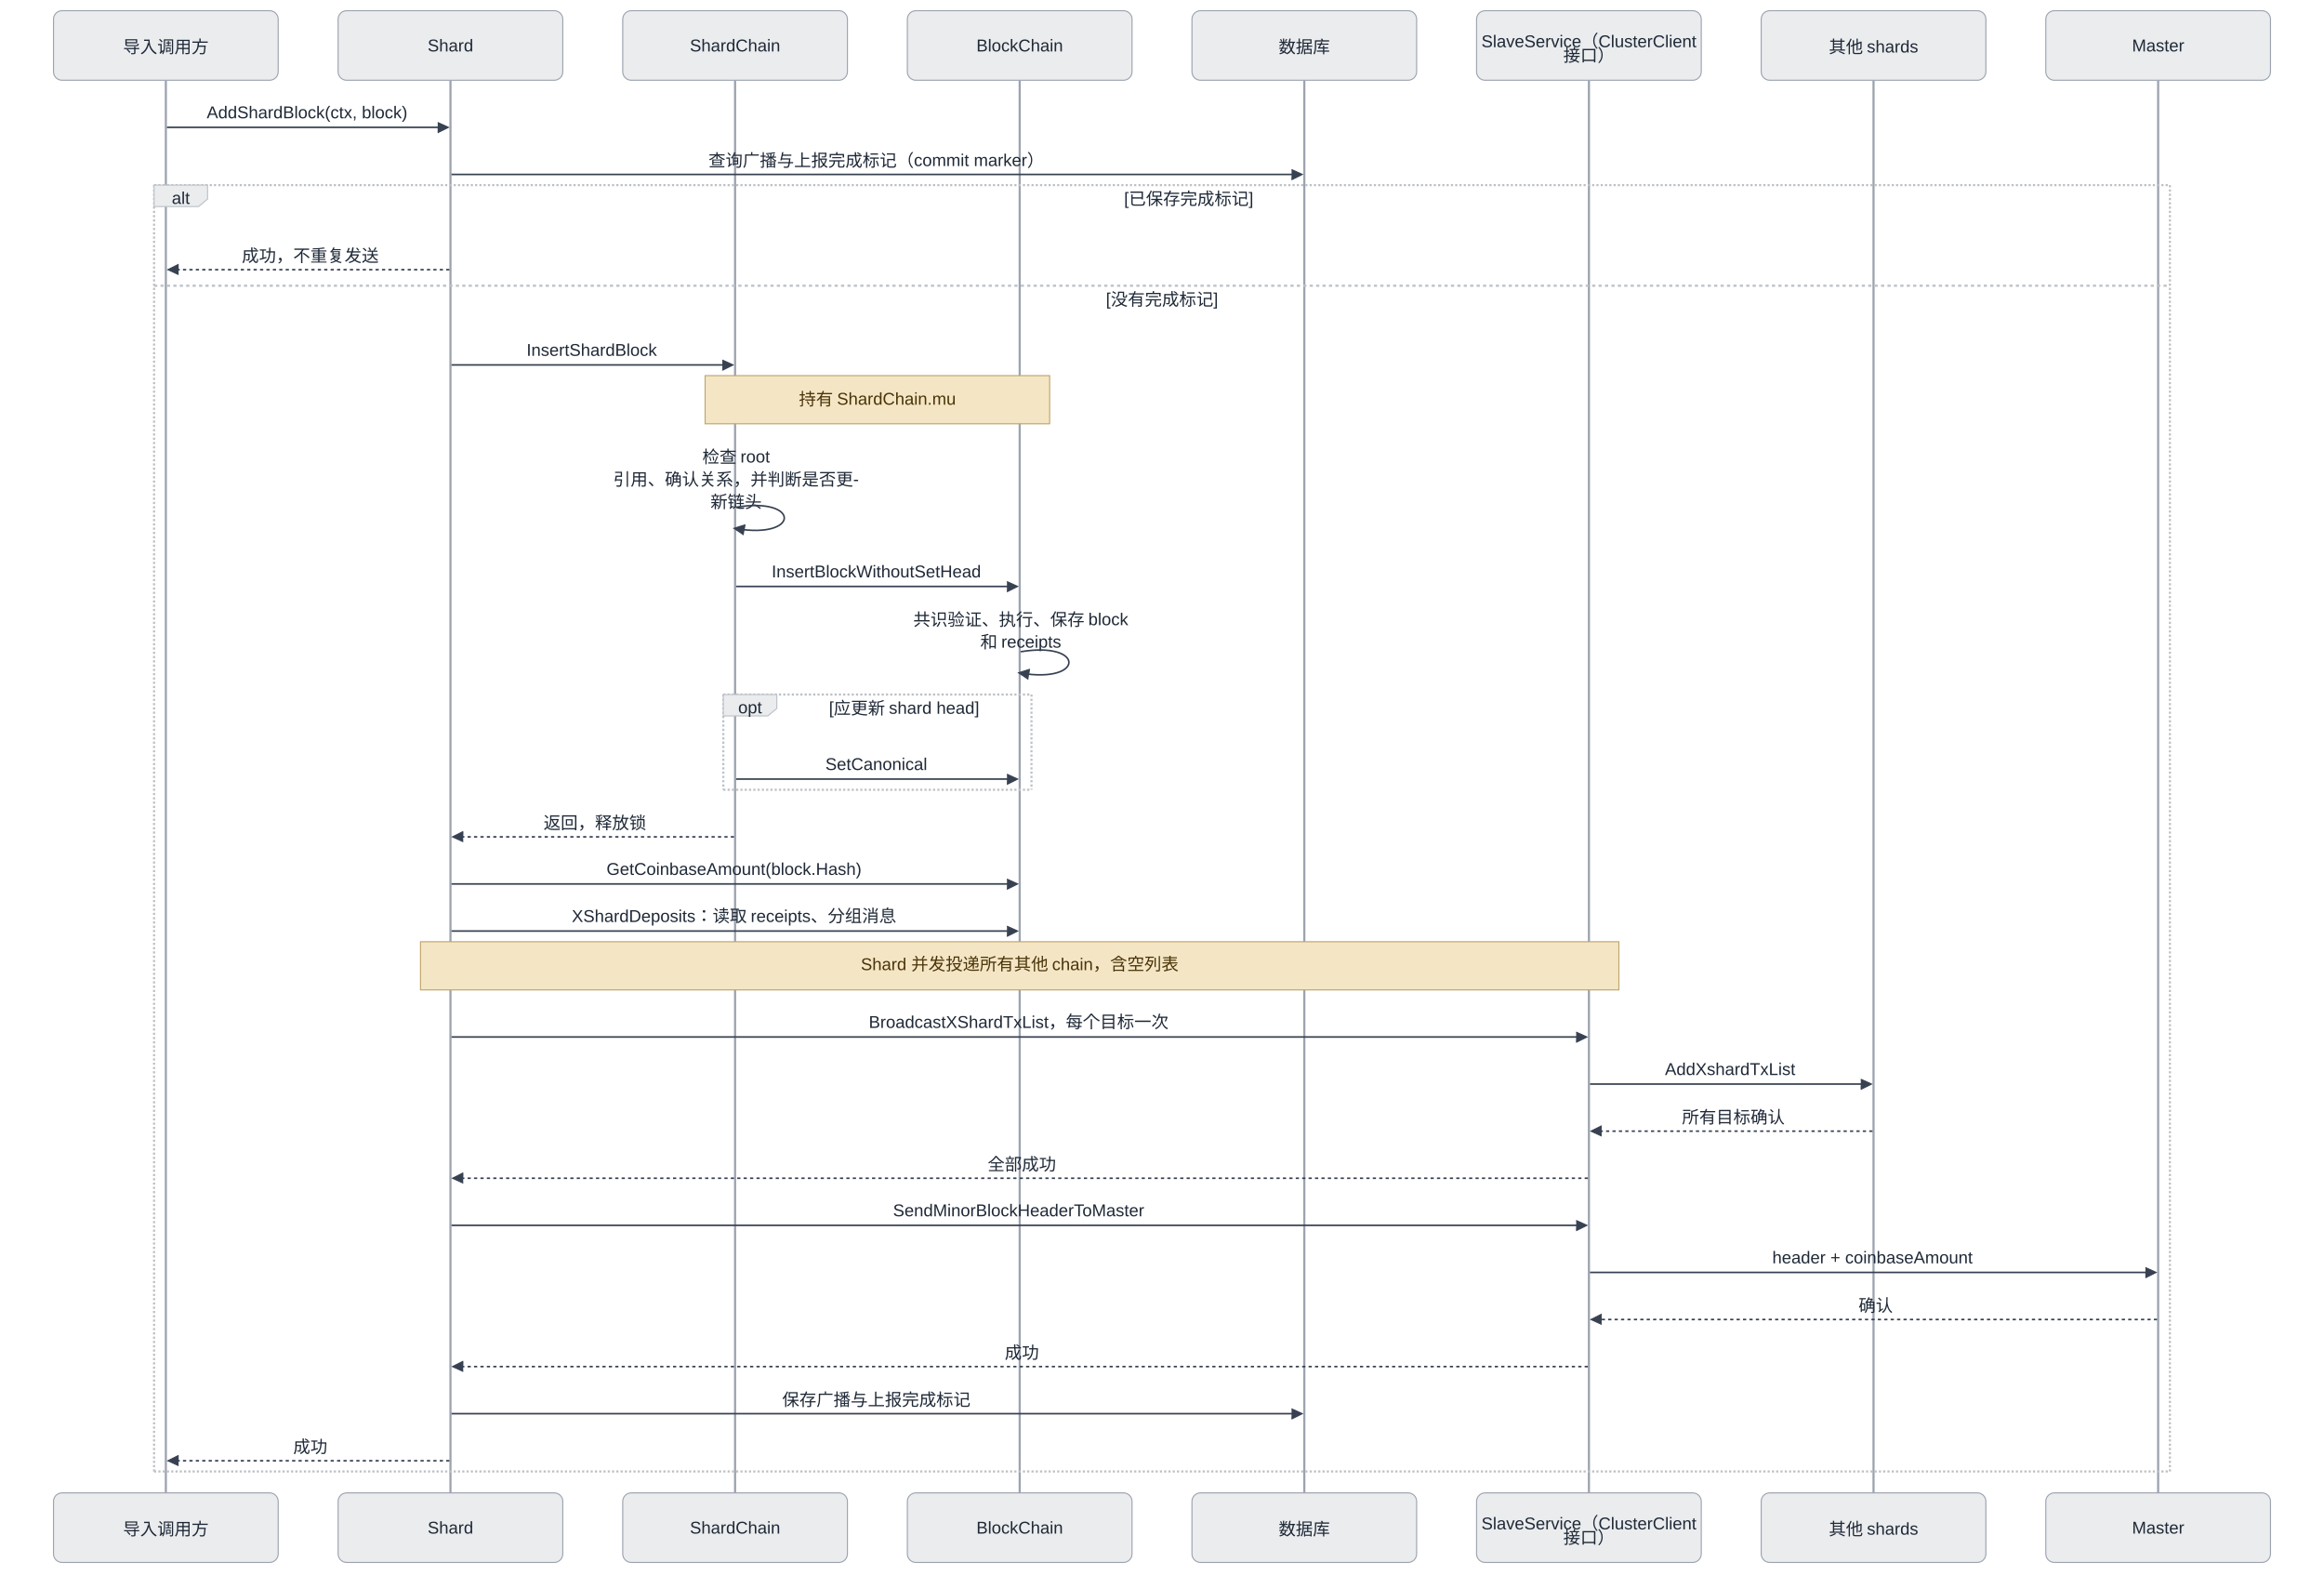
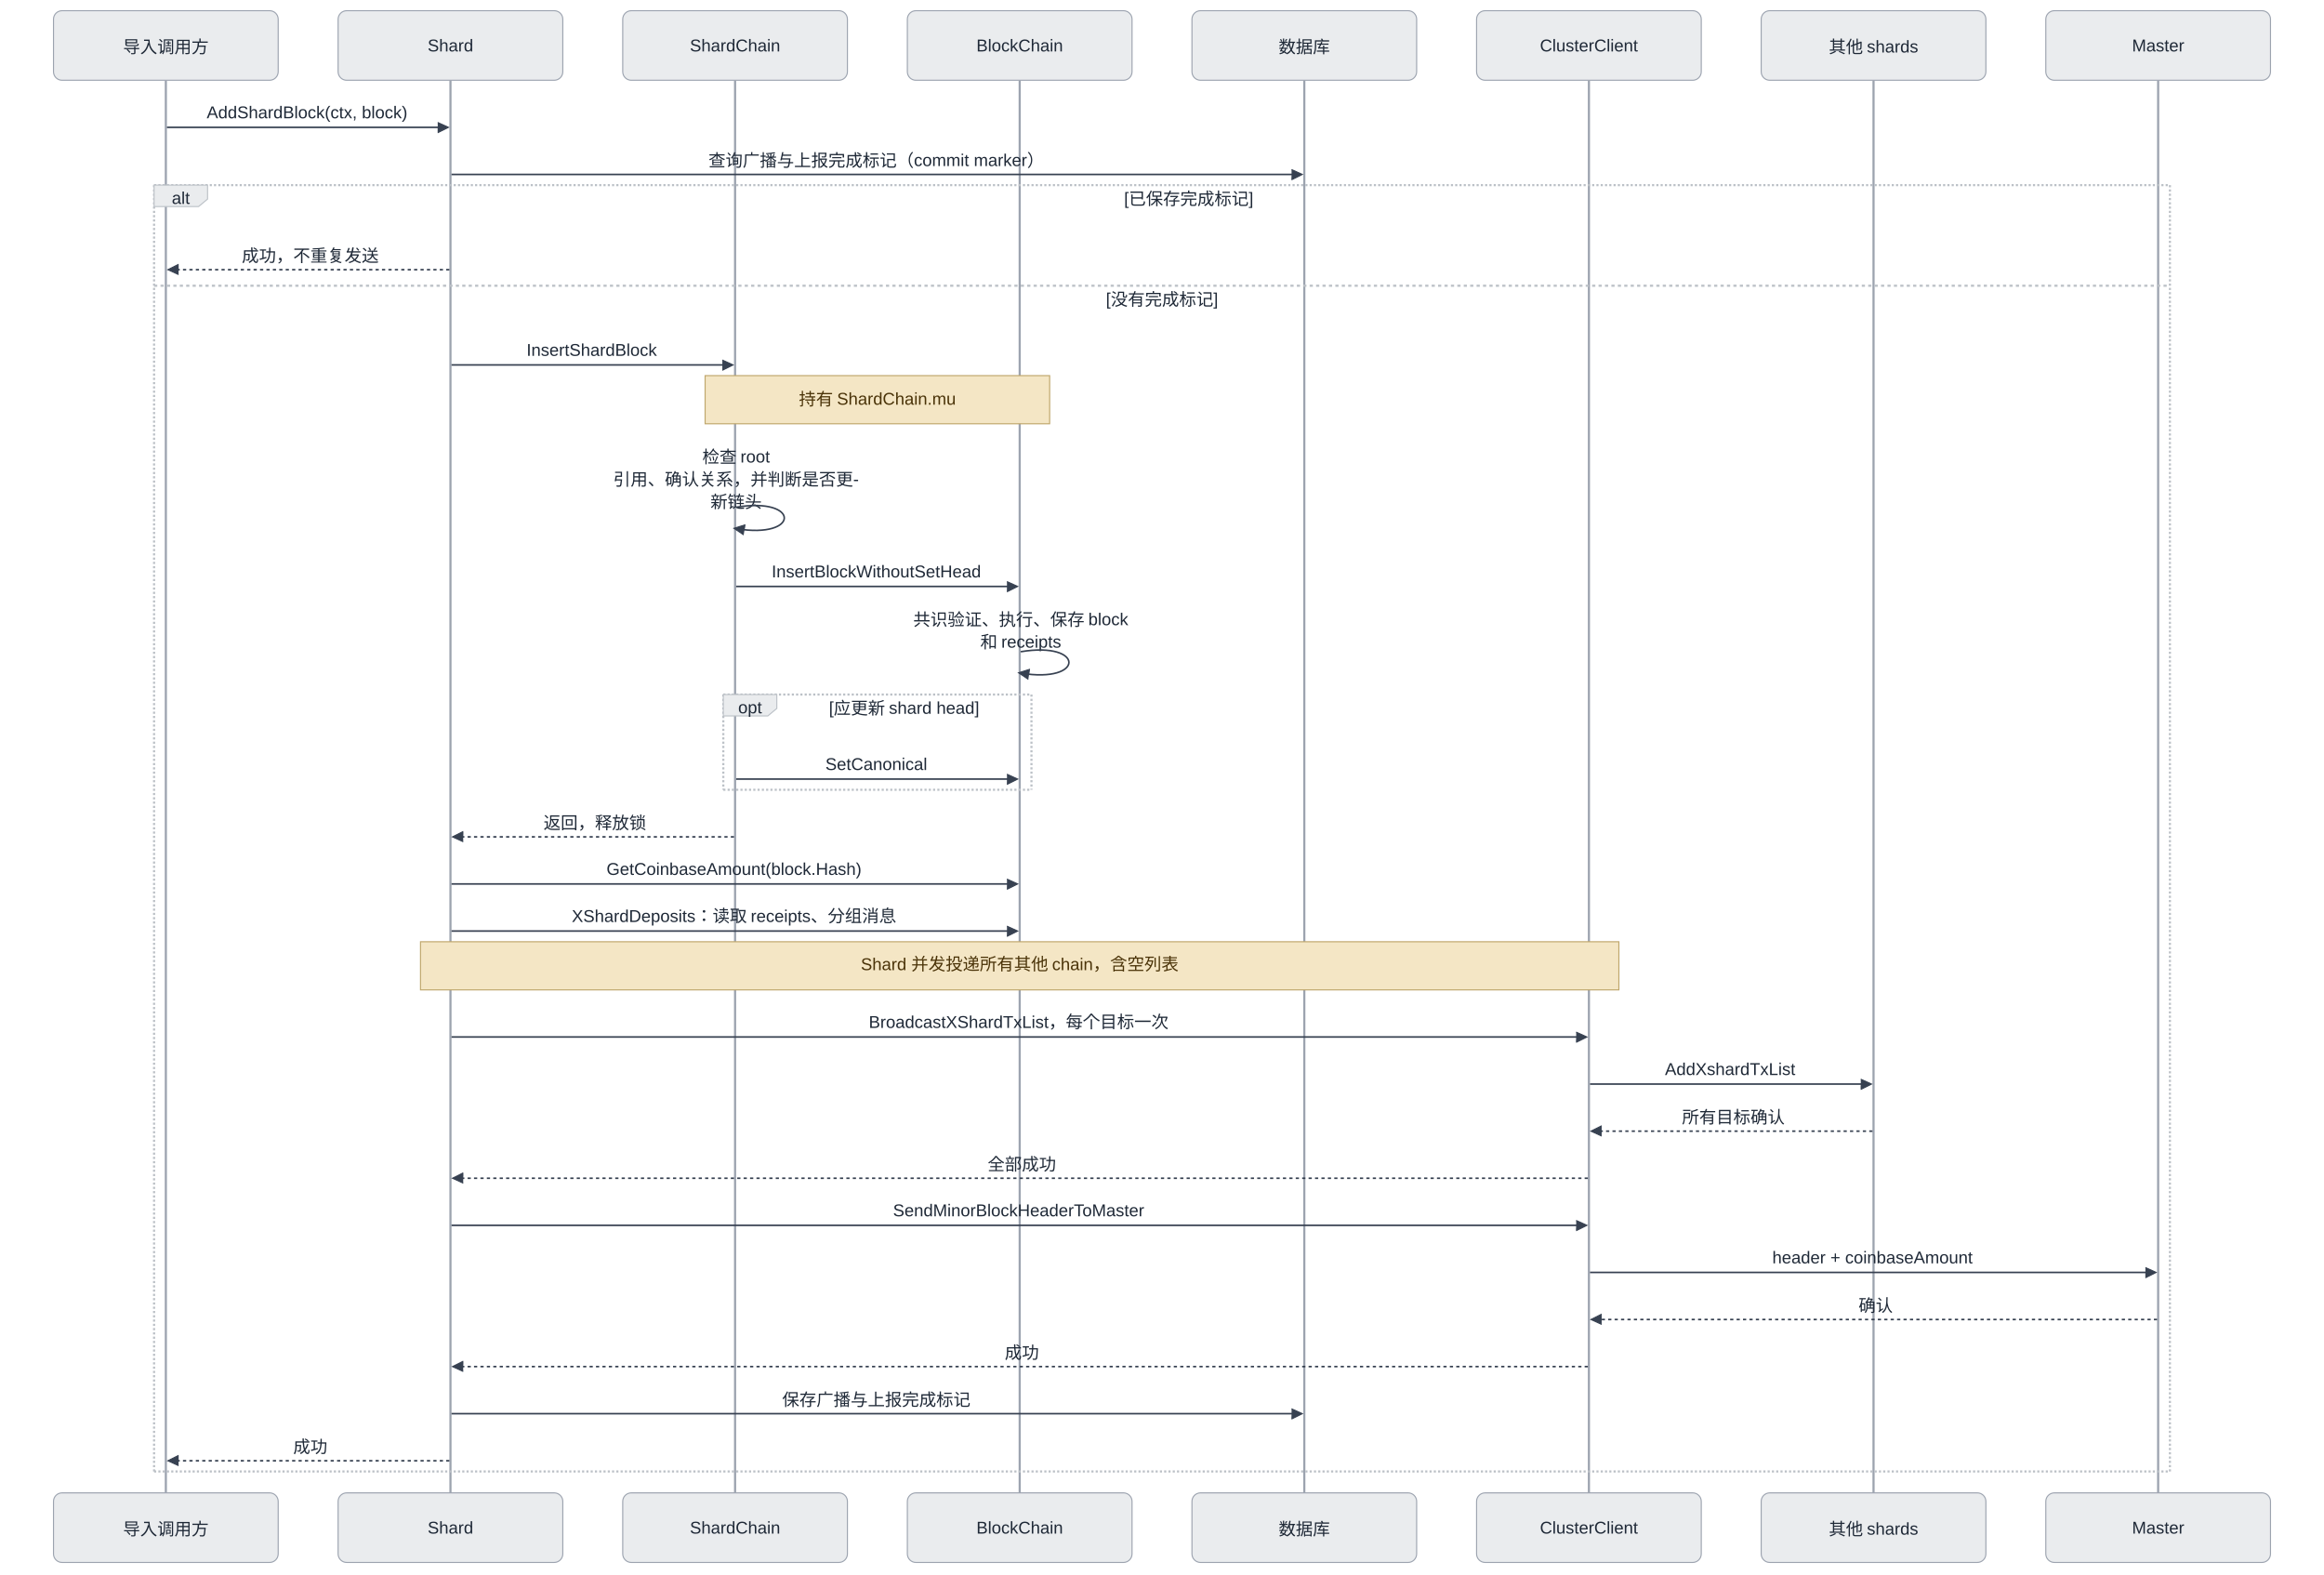
<svg xmlns="http://www.w3.org/2000/svg" id="qkc-add-shard-block" width="2172" height="1471" viewBox="-50 -10 2172 1471" role="graphics-document document" aria-roledescription="sequence" style="background-color: white;">
  <g>
    <rect x="1862" y="1385" fill="#eaeaea" stroke="#666" width="210" height="65" name="M" rx="3" ry="3" class="actor actor-bottom" />
    <text x="1967" y="1417.5" dominant-baseline="central" alignment-baseline="central" class="actor actor-box" style="text-anchor: middle; font-size: 16px; font-weight: 400;">
      <tspan x="1967" dy="0">Master</tspan>
    </text>
  </g>
  <g>
    <rect x="1596" y="1385" fill="#eaeaea" stroke="#666" width="210" height="65" name="O" rx="3" ry="3" class="actor actor-bottom" />
    <text x="1701" y="1417.5" dominant-baseline="central" alignment-baseline="central" class="actor actor-box" style="text-anchor: middle; font-size: 16px; font-weight: 400;">
      <tspan x="1701" dy="0">其他 shards</tspan>
    </text>
  </g>
  <g>
    <rect x="1330" y="1385" fill="#eaeaea" stroke="#666" width="210" height="65" name="CL" rx="3" ry="3" class="actor actor-bottom" />
    <text x="1435" y="1417.5" dominant-baseline="central" alignment-baseline="central" class="actor actor-box" style="text-anchor: middle; font-size: 16px; font-weight: 400;">
-       <tspan x="1435" dy="-8">SlaveService（ClusterClient</tspan>
-     </text>
-     <text x="1435" y="1417.5" dominant-baseline="central" alignment-baseline="central" class="actor actor-box" style="text-anchor: middle; font-size: 16px; font-weight: 400;">
-       <tspan x="1435" dy="8">接口）</tspan>
+       <tspan x="1435" dy="0">ClusterClient</tspan>
    </text>
  </g>
  <g>
    <rect x="1064" y="1385" fill="#eaeaea" stroke="#666" width="210" height="65" name="DB" rx="3" ry="3" class="actor actor-bottom" />
    <text x="1169" y="1417.5" dominant-baseline="central" alignment-baseline="central" class="actor actor-box" style="text-anchor: middle; font-size: 16px; font-weight: 400;">
      <tspan x="1169" dy="0">数据库</tspan>
    </text>
  </g>
  <g>
    <rect x="798" y="1385" fill="#eaeaea" stroke="#666" width="210" height="65" name="BC" rx="3" ry="3" class="actor actor-bottom" />
    <text x="903" y="1417.5" dominant-baseline="central" alignment-baseline="central" class="actor actor-box" style="text-anchor: middle; font-size: 16px; font-weight: 400;">
      <tspan x="903" dy="0">BlockChain</tspan>
    </text>
  </g>
  <g>
    <rect x="532" y="1385" fill="#eaeaea" stroke="#666" width="210" height="65" name="SC" rx="3" ry="3" class="actor actor-bottom" />
    <text x="637" y="1417.5" dominant-baseline="central" alignment-baseline="central" class="actor actor-box" style="text-anchor: middle; font-size: 16px; font-weight: 400;">
      <tspan x="637" dy="0">ShardChain</tspan>
    </text>
  </g>
  <g>
    <rect x="266" y="1385" fill="#eaeaea" stroke="#666" width="210" height="65" name="S" rx="3" ry="3" class="actor actor-bottom" />
    <text x="371" y="1417.5" dominant-baseline="central" alignment-baseline="central" class="actor actor-box" style="text-anchor: middle; font-size: 16px; font-weight: 400;">
      <tspan x="371" dy="0">Shard</tspan>
    </text>
  </g>
  <g>
    <rect x="0" y="1385" fill="#eaeaea" stroke="#666" width="210" height="65" name="C" rx="3" ry="3" class="actor actor-bottom" />
    <text x="105" y="1417.5" dominant-baseline="central" alignment-baseline="central" class="actor actor-box" style="text-anchor: middle; font-size: 16px; font-weight: 400;">
      <tspan x="105" dy="0">导入调用方</tspan>
    </text>
  </g>
  <g>
    <line id="actor7" x1="1967" y1="65" x2="1967" y2="1385" class="actor-line 200" stroke-width="0.5px" stroke="#999" name="M" data-et="life-line" data-id="M" />
    <g id="root-7" data-et="participant" data-type="participant" data-id="M">
      <rect x="1862" y="0" fill="#eaeaea" stroke="#666" width="210" height="65" name="M" rx="3" ry="3" class="actor actor-top" />
      <text x="1967" y="32.5" dominant-baseline="central" alignment-baseline="central" class="actor actor-box" style="text-anchor: middle; font-size: 16px; font-weight: 400;">
        <tspan x="1967" dy="0">Master</tspan>
      </text>
    </g>
  </g>
  <g>
    <line id="actor6" x1="1701" y1="65" x2="1701" y2="1385" class="actor-line 200" stroke-width="0.5px" stroke="#999" name="O" data-et="life-line" data-id="O" />
    <g id="root-6" data-et="participant" data-type="participant" data-id="O">
      <rect x="1596" y="0" fill="#eaeaea" stroke="#666" width="210" height="65" name="O" rx="3" ry="3" class="actor actor-top" />
      <text x="1701" y="32.5" dominant-baseline="central" alignment-baseline="central" class="actor actor-box" style="text-anchor: middle; font-size: 16px; font-weight: 400;">
        <tspan x="1701" dy="0">其他 shards</tspan>
      </text>
    </g>
  </g>
  <g>
    <line id="actor5" x1="1435" y1="65" x2="1435" y2="1385" class="actor-line 200" stroke-width="0.5px" stroke="#999" name="CL" data-et="life-line" data-id="CL" />
    <g id="root-5" data-et="participant" data-type="participant" data-id="CL">
      <rect x="1330" y="0" fill="#eaeaea" stroke="#666" width="210" height="65" name="CL" rx="3" ry="3" class="actor actor-top" />
      <text x="1435" y="32.5" dominant-baseline="central" alignment-baseline="central" class="actor actor-box" style="text-anchor: middle; font-size: 16px; font-weight: 400;">
-         <tspan x="1435" dy="-8">SlaveService（ClusterClient</tspan>
-       </text>
-       <text x="1435" y="32.5" dominant-baseline="central" alignment-baseline="central" class="actor actor-box" style="text-anchor: middle; font-size: 16px; font-weight: 400;">
-         <tspan x="1435" dy="8">接口）</tspan>
+         <tspan x="1435" dy="0">ClusterClient</tspan>
      </text>
    </g>
  </g>
  <g>
    <line id="actor4" x1="1169" y1="65" x2="1169" y2="1385" class="actor-line 200" stroke-width="0.5px" stroke="#999" name="DB" data-et="life-line" data-id="DB" />
    <g id="root-4" data-et="participant" data-type="participant" data-id="DB">
      <rect x="1064" y="0" fill="#eaeaea" stroke="#666" width="210" height="65" name="DB" rx="3" ry="3" class="actor actor-top" />
      <text x="1169" y="32.5" dominant-baseline="central" alignment-baseline="central" class="actor actor-box" style="text-anchor: middle; font-size: 16px; font-weight: 400;">
        <tspan x="1169" dy="0">数据库</tspan>
      </text>
    </g>
  </g>
  <g>
    <line id="actor3" x1="903" y1="65" x2="903" y2="1385" class="actor-line 200" stroke-width="0.5px" stroke="#999" name="BC" data-et="life-line" data-id="BC" />
    <g id="root-3" data-et="participant" data-type="participant" data-id="BC">
      <rect x="798" y="0" fill="#eaeaea" stroke="#666" width="210" height="65" name="BC" rx="3" ry="3" class="actor actor-top" />
      <text x="903" y="32.5" dominant-baseline="central" alignment-baseline="central" class="actor actor-box" style="text-anchor: middle; font-size: 16px; font-weight: 400;">
        <tspan x="903" dy="0">BlockChain</tspan>
      </text>
    </g>
  </g>
  <g>
    <line id="actor2" x1="637" y1="65" x2="637" y2="1385" class="actor-line 200" stroke-width="0.5px" stroke="#999" name="SC" data-et="life-line" data-id="SC" />
    <g id="root-2" data-et="participant" data-type="participant" data-id="SC">
      <rect x="532" y="0" fill="#eaeaea" stroke="#666" width="210" height="65" name="SC" rx="3" ry="3" class="actor actor-top" />
      <text x="637" y="32.5" dominant-baseline="central" alignment-baseline="central" class="actor actor-box" style="text-anchor: middle; font-size: 16px; font-weight: 400;">
        <tspan x="637" dy="0">ShardChain</tspan>
      </text>
    </g>
  </g>
  <g>
    <line id="actor1" x1="371" y1="65" x2="371" y2="1385" class="actor-line 200" stroke-width="0.5px" stroke="#999" name="S" data-et="life-line" data-id="S" />
    <g id="root-1" data-et="participant" data-type="participant" data-id="S">
      <rect x="266" y="0" fill="#eaeaea" stroke="#666" width="210" height="65" name="S" rx="3" ry="3" class="actor actor-top" />
      <text x="371" y="32.5" dominant-baseline="central" alignment-baseline="central" class="actor actor-box" style="text-anchor: middle; font-size: 16px; font-weight: 400;">
        <tspan x="371" dy="0">Shard</tspan>
      </text>
    </g>
  </g>
  <g>
    <line id="actor0" x1="105" y1="65" x2="105" y2="1385" class="actor-line 200" stroke-width="0.5px" stroke="#999" name="C" data-et="life-line" data-id="C" />
    <g id="root-0" data-et="participant" data-type="participant" data-id="C">
      <rect x="0" y="0" fill="#eaeaea" stroke="#666" width="210" height="65" name="C" rx="3" ry="3" class="actor actor-top" />
      <text x="105" y="32.5" dominant-baseline="central" alignment-baseline="central" class="actor actor-box" style="text-anchor: middle; font-size: 16px; font-weight: 400;">
        <tspan x="105" dy="0">导入调用方</tspan>
      </text>
    </g>
  </g>
  <style>#qkc-add-shard-block{font-family:Microsoft YaHei,Arial,sans-serif;font-size:16px;fill:#1F2937;}@keyframes edge-animation-frame{from{stroke-dashoffset:0;}}@keyframes dash{to{stroke-dashoffset:0;}}#qkc-add-shard-block .edge-animation-slow{stroke-dasharray:9,5!important;stroke-dashoffset:900;animation:dash 50s linear infinite;stroke-linecap:round;}#qkc-add-shard-block .edge-animation-fast{stroke-dasharray:9,5!important;stroke-dashoffset:900;animation:dash 20s linear infinite;stroke-linecap:round;}#qkc-add-shard-block .error-icon{fill:hsl(220.588, 100%, 98.333%);}#qkc-add-shard-block .error-text{fill:rgb(8.5, 5.75, 0);stroke:rgb(8.5, 5.75, 0);}#qkc-add-shard-block .edge-thickness-normal{stroke-width:1px;}#qkc-add-shard-block .edge-thickness-thick{stroke-width:3.5px;}#qkc-add-shard-block .edge-pattern-solid{stroke-dasharray:0;}#qkc-add-shard-block .edge-thickness-invisible{stroke-width:0;fill:none;}#qkc-add-shard-block .edge-pattern-dashed{stroke-dasharray:3;}#qkc-add-shard-block .edge-pattern-dotted{stroke-dasharray:2;}#qkc-add-shard-block .marker{fill:#374151;stroke:#374151;}#qkc-add-shard-block .marker.cross{stroke:#374151;}#qkc-add-shard-block svg{font-family:Microsoft YaHei,Arial,sans-serif;font-size:16px;}#qkc-add-shard-block p{margin:0;}#qkc-add-shard-block .actor{stroke:#9CA3AF;fill:#EAECEE;stroke-width:1;}#qkc-add-shard-block rect.actor.outer-path[data-look="neo"]{filter:drop-shadow( 1px 2px 2px rgba(185,185,185,1));}#qkc-add-shard-block rect.note[data-look="neo"]{stroke:#BEA56A;fill:#F4E6C5;filter:drop-shadow( 1px 2px 2px rgba(185,185,185,1));}#qkc-add-shard-block text.actor&gt;tspan{fill:#1F2937;stroke:none;}#qkc-add-shard-block .actor-line{stroke:#9CA3AF;}#qkc-add-shard-block .innerArc{stroke-width:1.5;stroke-dasharray:none;}#qkc-add-shard-block .messageLine0{stroke-width:1.5;stroke-dasharray:none;stroke:#374151;}#qkc-add-shard-block .messageLine1{stroke-width:1.5;stroke-dasharray:2,2;stroke:#374151;}#qkc-add-shard-block [id$="-arrowhead"] path{fill:#374151;stroke:#374151;}#qkc-add-shard-block .sequenceNumber{fill:#c8beae;}#qkc-add-shard-block [id$="-sequencenumber"]{fill:#374151;}#qkc-add-shard-block [id$="-crosshead"] path{fill:#374151;stroke:#374151;}#qkc-add-shard-block .messageText{fill:#1F2937;stroke:none;}#qkc-add-shard-block .labelBox{stroke:#BCC1C7;fill:#EAECEE;filter:none;}#qkc-add-shard-block .labelText,#qkc-add-shard-block .labelText&gt;tspan{fill:#1F2937;stroke:none;}#qkc-add-shard-block .loopText,#qkc-add-shard-block .loopText&gt;tspan{fill:#1F2937;stroke:none;}#qkc-add-shard-block .loopLine{stroke-width:2px;stroke-dasharray:2,2;stroke:#BCC1C7;fill:#BCC1C7;}#qkc-add-shard-block .note{stroke:#BEA56A;fill:#F4E6C5;}#qkc-add-shard-block .noteText,#qkc-add-shard-block .noteText&gt;tspan{fill:#4A3308;stroke:none;font-weight:normal;}#qkc-add-shard-block .activation0{fill:hsl(-79.412, 100%, 93.333%);stroke:hsl(-79.412, 100%, 83.333%);}#qkc-add-shard-block .activation1{fill:hsl(-79.412, 100%, 93.333%);stroke:hsl(-79.412, 100%, 83.333%);}#qkc-add-shard-block .activation2{fill:hsl(-79.412, 100%, 93.333%);stroke:hsl(-79.412, 100%, 83.333%);}#qkc-add-shard-block .actorPopupMenu{position:absolute;}#qkc-add-shard-block .actorPopupMenuPanel{position:absolute;fill:#EAECEE;box-shadow:0px 8px 16px 0px rgba(0,0,0,0.2);filter:drop-shadow(3px 5px 2px rgb(0 0 0 / 0.4));}#qkc-add-shard-block .actor-man circle,#qkc-add-shard-block line{fill:#EAECEE;stroke-width:2px;}#qkc-add-shard-block g rect.rect{filter:drop-shadow( 1px 2px 2px rgba(185,185,185,1));stroke:hsl(40.588, 60%, 83.333%);}#qkc-add-shard-block .node .neo-node{stroke:hsl(40.588, 60%, 83.333%);}#qkc-add-shard-block [data-look="neo"].node rect,#qkc-add-shard-block [data-look="neo"].cluster rect,#qkc-add-shard-block [data-look="neo"].node polygon{stroke:url(#qkc-add-shard-block-gradient);filter:drop-shadow( 1px 2px 2px rgba(185,185,185,1));}#qkc-add-shard-block [data-look="neo"].node path{stroke:url(#qkc-add-shard-block-gradient);stroke-width:1px;}#qkc-add-shard-block [data-look="neo"].node .outer-path{filter:drop-shadow( 1px 2px 2px rgba(185,185,185,1));}#qkc-add-shard-block [data-look="neo"].node .neo-line path{stroke:hsl(40.588, 60%, 83.333%);filter:none;}#qkc-add-shard-block [data-look="neo"].node circle{stroke:url(#qkc-add-shard-block-gradient);filter:drop-shadow( 1px 2px 2px rgba(185,185,185,1));}#qkc-add-shard-block [data-look="neo"].node circle .state-start{fill:#000000;}#qkc-add-shard-block [data-look="neo"].icon-shape .icon{fill:url(#qkc-add-shard-block-gradient);filter:drop-shadow( 1px 2px 2px rgba(185,185,185,1));}#qkc-add-shard-block [data-look="neo"].icon-shape .icon-neo path{stroke:url(#qkc-add-shard-block-gradient);filter:drop-shadow( 1px 2px 2px rgba(185,185,185,1));}#qkc-add-shard-block .actor{rx:8px;ry:8px;}#qkc-add-shard-block :root{--mermaid-font-family:"trebuchet ms",verdana,arial,sans-serif;}</style>
  <g />
  <defs>
    <symbol id="qkc-add-shard-block-computer" width="24" height="24">
      <path transform="scale(.5)" d="M2 2v13h20v-13h-20zm18 11h-16v-9h16v9zm-10.228 6l.466-1h3.524l.467 1h-4.457zm14.228 3h-24l2-6h2.104l-1.33 4h18.45l-1.297-4h2.073l2 6zm-5-10h-14v-7h14v7z" />
    </symbol>
  </defs>
  <defs>
    <symbol id="qkc-add-shard-block-database" fill-rule="evenodd" clip-rule="evenodd">
      <path transform="scale(.5)" d="M12.258.001l.256.004.255.005.253.008.251.01.249.012.247.015.246.016.242.019.241.02.239.023.236.024.233.027.231.028.229.031.225.032.223.034.22.036.217.038.214.04.211.041.208.043.205.045.201.046.198.048.194.05.191.051.187.053.183.054.18.056.175.057.172.059.168.06.163.061.16.063.155.064.15.066.074.033.073.033.071.034.07.034.069.035.068.035.067.035.066.035.064.036.064.036.062.036.06.036.06.037.058.037.058.037.055.038.055.038.053.038.052.038.051.039.05.039.048.039.047.039.045.04.044.04.043.04.041.04.04.041.039.041.037.041.036.041.034.041.033.042.032.042.03.042.029.042.027.042.026.043.024.043.023.043.021.043.02.043.018.044.017.043.015.044.013.044.012.044.011.045.009.044.007.045.006.045.004.045.002.045.001.045v17l-.001.045-.002.045-.004.045-.006.045-.007.045-.009.044-.011.045-.012.044-.013.044-.015.044-.017.043-.018.044-.02.043-.021.043-.023.043-.024.043-.026.043-.027.042-.029.042-.03.042-.032.042-.033.042-.034.041-.036.041-.037.041-.039.041-.04.041-.041.04-.043.04-.044.04-.045.04-.047.039-.048.039-.05.039-.051.039-.052.038-.053.038-.055.038-.055.038-.058.037-.058.037-.06.037-.06.036-.062.036-.064.036-.064.036-.066.035-.067.035-.068.035-.069.035-.07.034-.071.034-.073.033-.074.033-.15.066-.155.064-.16.063-.163.061-.168.06-.172.059-.175.057-.18.056-.183.054-.187.053-.191.051-.194.05-.198.048-.201.046-.205.045-.208.043-.211.041-.214.04-.217.038-.22.036-.223.034-.225.032-.229.031-.231.028-.233.027-.236.024-.239.023-.241.02-.242.019-.246.016-.247.015-.249.012-.251.01-.253.008-.255.005-.256.004-.258.001-.258-.001-.256-.004-.255-.005-.253-.008-.251-.01-.249-.012-.247-.015-.245-.016-.243-.019-.241-.02-.238-.023-.236-.024-.234-.027-.231-.028-.228-.031-.226-.032-.223-.034-.22-.036-.217-.038-.214-.04-.211-.041-.208-.043-.204-.045-.201-.046-.198-.048-.195-.05-.19-.051-.187-.053-.184-.054-.179-.056-.176-.057-.172-.059-.167-.06-.164-.061-.159-.063-.155-.064-.151-.066-.074-.033-.072-.033-.072-.034-.07-.034-.069-.035-.068-.035-.067-.035-.066-.035-.064-.036-.063-.036-.062-.036-.061-.036-.06-.037-.058-.037-.057-.037-.056-.038-.055-.038-.053-.038-.052-.038-.051-.039-.049-.039-.049-.039-.046-.039-.046-.04-.044-.04-.043-.04-.041-.04-.04-.041-.039-.041-.037-.041-.036-.041-.034-.041-.033-.042-.032-.042-.03-.042-.029-.042-.027-.042-.026-.043-.024-.043-.023-.043-.021-.043-.02-.043-.018-.044-.017-.043-.015-.044-.013-.044-.012-.044-.011-.045-.009-.044-.007-.045-.006-.045-.004-.045-.002-.045-.001-.045v-17l.001-.045.002-.045.004-.045.006-.045.007-.045.009-.044.011-.045.012-.044.013-.044.015-.044.017-.043.018-.044.02-.043.021-.043.023-.043.024-.043.026-.043.027-.042.029-.042.03-.042.032-.042.033-.042.034-.041.036-.041.037-.041.039-.041.04-.041.041-.04.043-.04.044-.04.046-.04.046-.039.049-.039.049-.039.051-.039.052-.038.053-.038.055-.038.056-.038.057-.037.058-.037.06-.037.061-.036.062-.036.063-.036.064-.036.066-.035.067-.035.068-.035.069-.035.07-.034.072-.034.072-.033.074-.033.151-.066.155-.064.159-.063.164-.061.167-.06.172-.059.176-.057.179-.056.184-.054.187-.053.19-.051.195-.05.198-.048.201-.046.204-.045.208-.043.211-.041.214-.04.217-.038.22-.036.223-.034.226-.032.228-.031.231-.028.234-.027.236-.024.238-.023.241-.02.243-.019.245-.016.247-.015.249-.012.251-.01.253-.008.255-.005.256-.004.258-.001.258.001zm-9.258 20.499v.01l.001.021.003.021.004.022.005.021.006.022.007.022.009.023.01.022.011.023.012.023.013.023.015.023.016.024.017.023.018.024.019.024.021.024.022.025.023.024.024.025.052.049.056.05.061.051.066.051.07.051.075.051.079.052.084.052.088.052.092.052.097.052.102.051.105.052.11.052.114.051.119.051.123.051.127.05.131.05.135.05.139.048.144.049.147.047.152.047.155.047.16.045.163.045.167.043.171.043.176.041.178.041.183.039.187.039.19.037.194.035.197.035.202.033.204.031.209.03.212.029.216.027.219.025.222.024.226.021.23.02.233.018.236.016.24.015.243.012.246.01.249.008.253.005.256.004.259.001.26-.001.257-.004.254-.005.25-.008.247-.011.244-.012.241-.014.237-.016.233-.018.231-.021.226-.021.224-.024.22-.026.216-.027.212-.028.21-.031.205-.031.202-.034.198-.034.194-.036.191-.037.187-.039.183-.04.179-.04.175-.042.172-.043.168-.044.163-.045.16-.046.155-.046.152-.047.148-.048.143-.049.139-.049.136-.05.131-.05.126-.05.123-.051.118-.052.114-.051.11-.052.106-.052.101-.052.096-.052.092-.052.088-.053.083-.051.079-.052.074-.052.07-.051.065-.051.06-.051.056-.05.051-.05.023-.024.023-.025.021-.024.02-.024.019-.024.018-.024.017-.024.015-.023.014-.024.013-.023.012-.023.01-.023.01-.022.008-.022.006-.022.006-.022.004-.022.004-.021.001-.021.001-.021v-4.127l-.077.055-.08.053-.083.054-.085.053-.087.052-.09.052-.093.051-.095.05-.097.05-.1.049-.102.049-.105.048-.106.047-.109.047-.111.046-.114.045-.115.045-.118.044-.12.043-.122.042-.124.042-.126.041-.128.04-.13.04-.132.038-.134.038-.135.037-.138.037-.139.035-.142.035-.143.034-.144.033-.147.032-.148.031-.15.03-.151.03-.153.029-.154.027-.156.027-.158.026-.159.025-.161.024-.162.023-.163.022-.165.021-.166.02-.167.019-.169.018-.169.017-.171.016-.173.015-.173.014-.175.013-.175.012-.177.011-.178.01-.179.008-.179.008-.181.006-.182.005-.182.004-.184.003-.184.002h-.37l-.184-.002-.184-.003-.182-.004-.182-.005-.181-.006-.179-.008-.179-.008-.178-.01-.176-.011-.176-.012-.175-.013-.173-.014-.172-.015-.171-.016-.17-.017-.169-.018-.167-.019-.166-.02-.165-.021-.163-.022-.162-.023-.161-.024-.159-.025-.157-.026-.156-.027-.155-.027-.153-.029-.151-.03-.15-.03-.148-.031-.146-.032-.145-.033-.143-.034-.141-.035-.14-.035-.137-.037-.136-.037-.134-.038-.132-.038-.13-.04-.128-.04-.126-.041-.124-.042-.122-.042-.12-.044-.117-.043-.116-.045-.113-.045-.112-.046-.109-.047-.106-.047-.105-.048-.102-.049-.1-.049-.097-.05-.095-.05-.093-.052-.09-.051-.087-.052-.085-.053-.083-.054-.08-.054-.077-.054v4.127zm0-5.654v.011l.001.021.003.021.004.021.005.022.006.022.007.022.009.022.01.022.011.023.012.023.013.023.015.024.016.023.017.024.018.024.019.024.021.024.022.024.023.025.024.024.052.05.056.05.061.05.066.051.07.051.075.052.079.051.084.052.088.052.092.052.097.052.102.052.105.052.11.051.114.051.119.052.123.05.127.051.131.05.135.049.139.049.144.048.147.048.152.047.155.046.16.045.163.045.167.044.171.042.176.042.178.04.183.04.187.038.19.037.194.036.197.034.202.033.204.032.209.03.212.028.216.027.219.025.222.024.226.022.23.02.233.018.236.016.24.014.243.012.246.01.249.008.253.006.256.003.259.001.26-.001.257-.003.254-.006.25-.008.247-.01.244-.012.241-.015.237-.016.233-.018.231-.02.226-.022.224-.024.22-.025.216-.027.212-.029.21-.03.205-.032.202-.033.198-.035.194-.036.191-.037.187-.039.183-.039.179-.041.175-.042.172-.043.168-.044.163-.045.16-.045.155-.047.152-.047.148-.048.143-.048.139-.05.136-.049.131-.05.126-.051.123-.051.118-.051.114-.052.11-.052.106-.052.101-.052.096-.052.092-.052.088-.052.083-.052.079-.052.074-.051.07-.052.065-.051.06-.05.056-.051.051-.049.023-.025.023-.024.021-.025.02-.024.019-.024.018-.024.017-.024.015-.023.014-.023.013-.024.012-.022.01-.023.01-.023.008-.022.006-.022.006-.022.004-.021.004-.022.001-.021.001-.021v-4.139l-.077.054-.08.054-.083.054-.085.052-.087.053-.09.051-.093.051-.095.051-.097.05-.1.049-.102.049-.105.048-.106.047-.109.047-.111.046-.114.045-.115.044-.118.044-.12.044-.122.042-.124.042-.126.041-.128.04-.13.039-.132.039-.134.038-.135.037-.138.036-.139.036-.142.035-.143.033-.144.033-.147.033-.148.031-.15.03-.151.03-.153.028-.154.028-.156.027-.158.026-.159.025-.161.024-.162.023-.163.022-.165.021-.166.02-.167.019-.169.018-.169.017-.171.016-.173.015-.173.014-.175.013-.175.012-.177.011-.178.009-.179.009-.179.007-.181.007-.182.005-.182.004-.184.003-.184.002h-.37l-.184-.002-.184-.003-.182-.004-.182-.005-.181-.007-.179-.007-.179-.009-.178-.009-.176-.011-.176-.012-.175-.013-.173-.014-.172-.015-.171-.016-.17-.017-.169-.018-.167-.019-.166-.02-.165-.021-.163-.022-.162-.023-.161-.024-.159-.025-.157-.026-.156-.027-.155-.028-.153-.028-.151-.03-.15-.03-.148-.031-.146-.033-.145-.033-.143-.033-.141-.035-.14-.036-.137-.036-.136-.037-.134-.038-.132-.039-.13-.039-.128-.04-.126-.041-.124-.042-.122-.043-.12-.043-.117-.044-.116-.044-.113-.046-.112-.046-.109-.046-.106-.047-.105-.048-.102-.049-.1-.049-.097-.05-.095-.051-.093-.051-.09-.051-.087-.053-.085-.052-.083-.054-.08-.054-.077-.054v4.139zm0-5.666v.011l.001.02.003.022.004.021.005.022.006.021.007.022.009.023.01.022.011.023.012.023.013.023.015.023.016.024.017.024.018.023.019.024.021.025.022.024.023.024.024.025.052.05.056.05.061.05.066.051.07.051.075.052.079.051.084.052.088.052.092.052.097.052.102.052.105.051.11.052.114.051.119.051.123.051.127.05.131.05.135.05.139.049.144.048.147.048.152.047.155.046.16.045.163.045.167.043.171.043.176.042.178.04.183.04.187.038.19.037.194.036.197.034.202.033.204.032.209.03.212.028.216.027.219.025.222.024.226.021.23.02.233.018.236.017.24.014.243.012.246.01.249.008.253.006.256.003.259.001.26-.001.257-.003.254-.006.25-.008.247-.01.244-.013.241-.014.237-.016.233-.018.231-.02.226-.022.224-.024.22-.025.216-.027.212-.029.21-.03.205-.032.202-.033.198-.035.194-.036.191-.037.187-.039.183-.039.179-.041.175-.042.172-.043.168-.044.163-.045.16-.045.155-.047.152-.047.148-.048.143-.049.139-.049.136-.049.131-.051.126-.05.123-.051.118-.052.114-.051.11-.052.106-.052.101-.052.096-.052.092-.052.088-.052.083-.052.079-.052.074-.052.07-.051.065-.051.06-.051.056-.05.051-.049.023-.025.023-.025.021-.024.02-.024.019-.024.018-.024.017-.024.015-.023.014-.024.013-.023.012-.023.01-.022.01-.023.008-.022.006-.022.006-.022.004-.022.004-.021.001-.021.001-.021v-4.153l-.077.054-.08.054-.083.053-.085.053-.087.053-.09.051-.093.051-.095.051-.097.05-.1.049-.102.048-.105.048-.106.048-.109.046-.111.046-.114.046-.115.044-.118.044-.12.043-.122.043-.124.042-.126.041-.128.04-.13.039-.132.039-.134.038-.135.037-.138.036-.139.036-.142.034-.143.034-.144.033-.147.032-.148.032-.15.03-.151.03-.153.028-.154.028-.156.027-.158.026-.159.024-.161.024-.162.023-.163.023-.165.021-.166.02-.167.019-.169.018-.169.017-.171.016-.173.015-.173.014-.175.013-.175.012-.177.01-.178.01-.179.009-.179.007-.181.006-.182.006-.182.004-.184.003-.184.001-.185.001-.185-.001-.184-.001-.184-.003-.182-.004-.182-.006-.181-.006-.179-.007-.179-.009-.178-.01-.176-.01-.176-.012-.175-.013-.173-.014-.172-.015-.171-.016-.17-.017-.169-.018-.167-.019-.166-.02-.165-.021-.163-.023-.162-.023-.161-.024-.159-.024-.157-.026-.156-.027-.155-.028-.153-.028-.151-.03-.15-.03-.148-.032-.146-.032-.145-.033-.143-.034-.141-.034-.14-.036-.137-.036-.136-.037-.134-.038-.132-.039-.13-.039-.128-.041-.126-.041-.124-.041-.122-.043-.12-.043-.117-.044-.116-.044-.113-.046-.112-.046-.109-.046-.106-.048-.105-.048-.102-.048-.1-.05-.097-.049-.095-.051-.093-.051-.09-.052-.087-.052-.085-.053-.083-.053-.08-.054-.077-.054v4.153zm8.74-8.179l-.257.004-.254.005-.25.008-.247.011-.244.012-.241.014-.237.016-.233.018-.231.021-.226.022-.224.023-.22.026-.216.027-.212.028-.21.031-.205.032-.202.033-.198.034-.194.036-.191.038-.187.038-.183.04-.179.041-.175.042-.172.043-.168.043-.163.045-.16.046-.155.046-.152.048-.148.048-.143.048-.139.049-.136.05-.131.05-.126.051-.123.051-.118.051-.114.052-.11.052-.106.052-.101.052-.096.052-.092.052-.088.052-.083.052-.079.052-.074.051-.07.052-.065.051-.06.05-.056.05-.051.05-.023.025-.023.024-.021.024-.02.025-.019.024-.018.024-.017.023-.015.024-.014.023-.013.023-.012.023-.01.023-.01.022-.008.022-.006.023-.006.021-.004.022-.004.021-.001.021-.001.021.001.021.001.021.004.021.004.022.006.021.006.023.008.022.01.022.01.023.012.023.013.023.014.023.015.024.017.023.018.024.019.024.02.025.021.024.023.024.023.025.051.05.056.05.06.05.065.051.07.052.074.051.079.052.083.052.088.052.092.052.096.052.101.052.106.052.11.052.114.052.118.051.123.051.126.051.131.05.136.05.139.049.143.048.148.048.152.048.155.046.16.046.163.045.168.043.172.043.175.042.179.041.183.04.187.038.191.038.194.036.198.034.202.033.205.032.21.031.212.028.216.027.22.026.224.023.226.022.231.021.233.018.237.016.241.014.244.012.247.011.25.008.254.005.257.004.26.001.26-.001.257-.004.254-.005.25-.008.247-.011.244-.012.241-.014.237-.016.233-.018.231-.021.226-.022.224-.023.22-.026.216-.027.212-.028.21-.031.205-.032.202-.033.198-.034.194-.036.191-.038.187-.038.183-.04.179-.041.175-.042.172-.043.168-.043.163-.045.16-.046.155-.046.152-.048.148-.048.143-.048.139-.049.136-.05.131-.05.126-.051.123-.051.118-.051.114-.052.11-.052.106-.052.101-.052.096-.052.092-.052.088-.052.083-.052.079-.052.074-.051.07-.052.065-.051.06-.05.056-.05.051-.05.023-.025.023-.024.021-.024.02-.025.019-.024.018-.024.017-.023.015-.024.014-.023.013-.023.012-.023.01-.023.01-.022.008-.022.006-.023.006-.021.004-.022.004-.021.001-.021.001-.021-.001-.021-.001-.021-.004-.021-.004-.022-.006-.021-.006-.023-.008-.022-.01-.022-.01-.023-.012-.023-.013-.023-.014-.023-.015-.024-.017-.023-.018-.024-.019-.024-.02-.025-.021-.024-.023-.024-.023-.025-.051-.05-.056-.05-.06-.05-.065-.051-.07-.052-.074-.051-.079-.052-.083-.052-.088-.052-.092-.052-.096-.052-.101-.052-.106-.052-.11-.052-.114-.052-.118-.051-.123-.051-.126-.051-.131-.05-.136-.05-.139-.049-.143-.048-.148-.048-.152-.048-.155-.046-.16-.046-.163-.045-.168-.043-.172-.043-.175-.042-.179-.041-.183-.04-.187-.038-.191-.038-.194-.036-.198-.034-.202-.033-.205-.032-.21-.031-.212-.028-.216-.027-.22-.026-.224-.023-.226-.022-.231-.021-.233-.018-.237-.016-.241-.014-.244-.012-.247-.011-.25-.008-.254-.005-.257-.004-.26-.001-.26.001z" />
    </symbol>
  </defs>
  <defs>
    <symbol id="qkc-add-shard-block-clock" width="24" height="24">
      <path transform="scale(.5)" d="M12 2c5.514 0 10 4.486 10 10s-4.486 10-10 10-10-4.486-10-10 4.486-10 10-10zm0-2c-6.627 0-12 5.373-12 12s5.373 12 12 12 12-5.373 12-12-5.373-12-12-12zm5.848 12.459c.202.038.202.333.001.372-1.907.361-6.045 1.111-6.547 1.111-.719 0-1.301-.582-1.301-1.301 0-.512.77-5.447 1.125-7.445.034-.192.312-.181.343.014l.985 6.238 5.394 1.011z" />
    </symbol>
  </defs>
  <defs>
    <marker id="qkc-add-shard-block-arrowhead" refX="7.9" refY="5" markerUnits="userSpaceOnUse" markerWidth="12" markerHeight="12" orient="auto-start-reverse">
      <path d="M -1 0 L 10 5 L 0 10 z" />
    </marker>
  </defs>
  <defs>
    <marker id="qkc-add-shard-block-crosshead" markerWidth="15" markerHeight="8" orient="auto" refX="4" refY="4.5">
      <path fill="none" stroke="#000000" stroke-width="1pt" d="M 1,2 L 6,7 M 6,2 L 1,7" style="stroke-dasharray: 0, 0;" />
    </marker>
  </defs>
  <defs>
    <marker id="qkc-add-shard-block-filled-head" refX="15.5" refY="7" markerWidth="20" markerHeight="28" orient="auto">
      <path d="M 18,7 L9,13 L14,7 L9,1 Z" />
    </marker>
  </defs>
  <defs>
    <marker id="qkc-add-shard-block-sequencenumber" refX="15" refY="15" markerWidth="60" markerHeight="40" orient="auto">
      <circle cx="15" cy="15" r="6" />
    </marker>
  </defs>
  <defs>
    <marker id="qkc-add-shard-block-solidTopArrowHead" refX="7.9" refY="7.25" markerUnits="userSpaceOnUse" markerWidth="12" markerHeight="12" orient="auto-start-reverse">
      <path d="M 0 0 L 10 8 L 0 8 z" />
    </marker>
  </defs>
  <defs>
    <marker id="qkc-add-shard-block-solidBottomArrowHead" refX="7.9" refY="0.75" markerUnits="userSpaceOnUse" markerWidth="12" markerHeight="12" orient="auto-start-reverse">
      <path d="M 0 0 L 10 0 L 0 8 z" />
    </marker>
  </defs>
  <defs>
    <marker id="qkc-add-shard-block-stickTopArrowHead" refX="7.5" refY="7" markerUnits="userSpaceOnUse" markerWidth="12" markerHeight="12" orient="auto-start-reverse">
      <path d="M 0 0 L 7 7" stroke="black" stroke-width="1.5" fill="none" />
    </marker>
  </defs>
  <defs>
    <marker id="qkc-add-shard-block-stickBottomArrowHead" refX="7.5" refY="0" markerUnits="userSpaceOnUse" markerWidth="12" markerHeight="12" orient="auto-start-reverse">
      <path d="M 0 7 L 7 0" stroke="black" stroke-width="1.5" fill="none" />
    </marker>
  </defs>
  <g data-et="note" data-id="i6">
    <rect x="609" y="341" fill="#EDF2AE" stroke="#666" width="322" height="45" class="note" />
    <text x="770" y="347" text-anchor="middle" dominant-baseline="middle" alignment-baseline="middle" class="noteText" dy="1em" style="font-size: 16px; font-weight: 400;">
      <tspan x="770">持有 ShardChain.mu</tspan>
    </text>
  </g>
  <g data-et="control-structure" data-id="i12">
    <line x1="626" y1="639" x2="914" y2="639" class="loopLine" />
    <line x1="914" y1="639" x2="914" y2="728" class="loopLine" />
    <line x1="626" y1="728" x2="914" y2="728" class="loopLine" />
    <line x1="626" y1="639" x2="626" y2="728" class="loopLine" />
    <polygon points="626,639 676,639 676,652 667.6,659 626,659" class="labelBox" />
    <text x="651" y="652" text-anchor="middle" dominant-baseline="middle" alignment-baseline="middle" class="labelText" style="font-size: 16px; font-weight: 400;">opt</text>
    <text x="795" y="657" text-anchor="middle" class="loopText" style="font-size: 16px; font-weight: 400;">
      <tspan x="795">[应更新 shard head]</tspan>
    </text>
  </g>
  <g data-et="note" data-id="i16">
    <rect x="343" y="870" fill="#EDF2AE" stroke="#666" width="1120" height="45" class="note" />
    <text x="903" y="876" text-anchor="middle" dominant-baseline="middle" alignment-baseline="middle" class="noteText" dy="1em" style="font-size: 16px; font-weight: 400;">
      <tspan x="903">Shard 并发投递所有其他 chain，含空列表</tspan>
    </text>
  </g>
  <g data-et="control-structure" data-id="i27">
    <line x1="94" y1="163" x2="1978" y2="163" class="loopLine" />
    <line x1="1978" y1="163" x2="1978" y2="1365" class="loopLine" />
    <line x1="94" y1="1365" x2="1978" y2="1365" class="loopLine" />
    <line x1="94" y1="163" x2="94" y2="1365" class="loopLine" />
    <line x1="94" y1="257" x2="1978" y2="257" class="loopLine" style="stroke-dasharray: 3, 3;" />
    <polygon points="94,163 144,163 144,176 135.6,183 94,183" class="labelBox" />
    <text x="119" y="176" text-anchor="middle" dominant-baseline="middle" alignment-baseline="middle" class="labelText" style="font-size: 16px; font-weight: 400;">alt</text>
    <text x="1061" y="181" text-anchor="middle" class="loopText" style="font-size: 16px; font-weight: 400;">
      <tspan x="1061">[已保存完成标记]</tspan>
    </text>
    <text x="1036" y="275" text-anchor="middle" class="loopText" style="font-size: 16px; font-weight: 400;">[没有完成标记]</text>
  </g>
  <text x="237" y="80" text-anchor="middle" dominant-baseline="middle" alignment-baseline="middle" class="messageText" dy="1em" style="font-size: 16px; font-weight: 400;">AddShardBlock(ctx, block)</text>
  <line x1="106" y1="109" x2="367" y2="109" class="messageLine0" data-et="message" data-id="i0" data-from="C" data-to="S" stroke-width="2" stroke="none" marker-end="url(#qkc-add-shard-block-arrowhead)" style="fill: none;" />
  <text x="769" y="124" text-anchor="middle" dominant-baseline="middle" alignment-baseline="middle" class="messageText" dy="1em" style="font-size: 16px; font-weight: 400;">查询广播与上报完成标记（commit marker）</text>
  <line x1="372" y1="153" x2="1165" y2="153" class="messageLine0" data-et="message" data-id="i1" data-from="S" data-to="DB" stroke-width="2" stroke="none" marker-end="url(#qkc-add-shard-block-arrowhead)" style="fill: none;" />
  <text x="240" y="213" text-anchor="middle" dominant-baseline="middle" alignment-baseline="middle" class="messageText" dy="1em" style="font-size: 16px; font-weight: 400;">成功，不重复发送</text>
  <line x1="370" y1="242" x2="109" y2="242" class="messageLine1" data-et="message" data-id="i3" data-from="S" data-to="C" stroke-width="2" stroke="none" marker-end="url(#qkc-add-shard-block-arrowhead)" style="stroke-dasharray: 3, 3; fill: none;" />
  <text x="503" y="302" text-anchor="middle" dominant-baseline="middle" alignment-baseline="middle" class="messageText" dy="1em" style="font-size: 16px; font-weight: 400;">InsertShardBlock</text>
  <line x1="372" y1="331" x2="633" y2="331" class="messageLine0" data-et="message" data-id="i5" data-from="S" data-to="SC" stroke-width="2" stroke="none" marker-end="url(#qkc-add-shard-block-arrowhead)" style="fill: none;" />
  <text x="638" y="401" text-anchor="middle" dominant-baseline="middle" alignment-baseline="middle" class="messageText" dy="1em" style="font-size: 16px; font-weight: 400;">检查 root</text>
  <text x="638" y="422" text-anchor="middle" dominant-baseline="middle" alignment-baseline="middle" class="messageText" dy="1em" style="font-size: 16px; font-weight: 400;">引用、确认关系，并判断是否更-</text>
  <text x="638" y="443" text-anchor="middle" dominant-baseline="middle" alignment-baseline="middle" class="messageText" dy="1em" style="font-size: 16px; font-weight: 400;">新链头</text>
  <path d="M 638,464 C 698,454 698,494 638,484" class="messageLine0" data-et="message" data-id="i7" data-from="SC" data-to="SC" stroke-width="2" stroke="none" marker-end="url(#qkc-add-shard-block-arrowhead)" style="fill: none;" />
  <text x="769" y="509" text-anchor="middle" dominant-baseline="middle" alignment-baseline="middle" class="messageText" dy="1em" style="font-size: 16px; font-weight: 400;">InsertBlockWithoutSetHead</text>
  <line x1="638" y1="538" x2="899" y2="538" class="messageLine0" data-et="message" data-id="i8" data-from="SC" data-to="BC" stroke-width="2" stroke="none" marker-end="url(#qkc-add-shard-block-arrowhead)" style="fill: none;" />
  <text x="904" y="553" text-anchor="middle" dominant-baseline="middle" alignment-baseline="middle" class="messageText" dy="1em" style="font-size: 16px; font-weight: 400;">共识验证、执行、保存 block</text>
  <text x="904" y="574" text-anchor="middle" dominant-baseline="middle" alignment-baseline="middle" class="messageText" dy="1em" style="font-size: 16px; font-weight: 400;">和 receipts</text>
  <path d="M 904,599 C 964,589 964,629 904,619" class="messageLine0" data-et="message" data-id="i9" data-from="BC" data-to="BC" stroke-width="2" stroke="none" marker-end="url(#qkc-add-shard-block-arrowhead)" style="fill: none;" />
  <text x="769" y="689" text-anchor="middle" dominant-baseline="middle" alignment-baseline="middle" class="messageText" dy="1em" style="font-size: 16px; font-weight: 400;">SetCanonical</text>
  <line x1="638" y1="718" x2="899" y2="718" class="messageLine0" data-et="message" data-id="i11" data-from="SC" data-to="BC" stroke-width="2" stroke="none" marker-end="url(#qkc-add-shard-block-arrowhead)" style="fill: none;" />
  <text x="506" y="743" text-anchor="middle" dominant-baseline="middle" alignment-baseline="middle" class="messageText" dy="1em" style="font-size: 16px; font-weight: 400;">返回，释放锁</text>
  <line x1="636" y1="772" x2="375" y2="772" class="messageLine1" data-et="message" data-id="i13" data-from="SC" data-to="S" stroke-width="2" stroke="none" marker-end="url(#qkc-add-shard-block-arrowhead)" style="stroke-dasharray: 3, 3; fill: none;" />
  <text x="636" y="787" text-anchor="middle" dominant-baseline="middle" alignment-baseline="middle" class="messageText" dy="1em" style="font-size: 16px; font-weight: 400;">GetCoinbaseAmount(block.Hash)</text>
  <line x1="372" y1="816" x2="899" y2="816" class="messageLine0" data-et="message" data-id="i14" data-from="S" data-to="BC" stroke-width="2" stroke="none" marker-end="url(#qkc-add-shard-block-arrowhead)" style="fill: none;" />
  <text x="636" y="831" text-anchor="middle" dominant-baseline="middle" alignment-baseline="middle" class="messageText" dy="1em" style="font-size: 16px; font-weight: 400;">XShardDeposits：读取 receipts、分组消息</text>
  <line x1="372" y1="860" x2="899" y2="860" class="messageLine0" data-et="message" data-id="i15" data-from="S" data-to="BC" stroke-width="2" stroke="none" marker-end="url(#qkc-add-shard-block-arrowhead)" style="fill: none;" />
  <text x="902" y="930" text-anchor="middle" dominant-baseline="middle" alignment-baseline="middle" class="messageText" dy="1em" style="font-size: 16px; font-weight: 400;">BroadcastXShardTxList，每个目标一次</text>
  <line x1="372" y1="959" x2="1431" y2="959" class="messageLine0" data-et="message" data-id="i17" data-from="S" data-to="CL" stroke-width="2" stroke="none" marker-end="url(#qkc-add-shard-block-arrowhead)" style="fill: none;" />
  <text x="1567" y="974" text-anchor="middle" dominant-baseline="middle" alignment-baseline="middle" class="messageText" dy="1em" style="font-size: 16px; font-weight: 400;">AddXshardTxList</text>
  <line x1="1436" y1="1003" x2="1697" y2="1003" class="messageLine0" data-et="message" data-id="i18" data-from="CL" data-to="O" stroke-width="2" stroke="none" marker-end="url(#qkc-add-shard-block-arrowhead)" style="fill: none;" />
  <text x="1570" y="1018" text-anchor="middle" dominant-baseline="middle" alignment-baseline="middle" class="messageText" dy="1em" style="font-size: 16px; font-weight: 400;">所有目标确认</text>
  <line x1="1700" y1="1047" x2="1439" y2="1047" class="messageLine1" data-et="message" data-id="i19" data-from="O" data-to="CL" stroke-width="2" stroke="none" marker-end="url(#qkc-add-shard-block-arrowhead)" style="stroke-dasharray: 3, 3; fill: none;" />
  <text x="905" y="1062" text-anchor="middle" dominant-baseline="middle" alignment-baseline="middle" class="messageText" dy="1em" style="font-size: 16px; font-weight: 400;">全部成功</text>
  <line x1="1434" y1="1091" x2="375" y2="1091" class="messageLine1" data-et="message" data-id="i20" data-from="CL" data-to="S" stroke-width="2" stroke="none" marker-end="url(#qkc-add-shard-block-arrowhead)" style="stroke-dasharray: 3, 3; fill: none;" />
  <text x="902" y="1106" text-anchor="middle" dominant-baseline="middle" alignment-baseline="middle" class="messageText" dy="1em" style="font-size: 16px; font-weight: 400;">SendMinorBlockHeaderToMaster</text>
  <line x1="372" y1="1135" x2="1431" y2="1135" class="messageLine0" data-et="message" data-id="i21" data-from="S" data-to="CL" stroke-width="2" stroke="none" marker-end="url(#qkc-add-shard-block-arrowhead)" style="fill: none;" />
  <text x="1700" y="1150" text-anchor="middle" dominant-baseline="middle" alignment-baseline="middle" class="messageText" dy="1em" style="font-size: 16px; font-weight: 400;">header + coinbaseAmount</text>
  <line x1="1436" y1="1179" x2="1963" y2="1179" class="messageLine0" data-et="message" data-id="i22" data-from="CL" data-to="M" stroke-width="2" stroke="none" marker-end="url(#qkc-add-shard-block-arrowhead)" style="fill: none;" />
  <text x="1703" y="1194" text-anchor="middle" dominant-baseline="middle" alignment-baseline="middle" class="messageText" dy="1em" style="font-size: 16px; font-weight: 400;">确认</text>
  <line x1="1966" y1="1223" x2="1439" y2="1223" class="messageLine1" data-et="message" data-id="i23" data-from="M" data-to="CL" stroke-width="2" stroke="none" marker-end="url(#qkc-add-shard-block-arrowhead)" style="stroke-dasharray: 3, 3; fill: none;" />
  <text x="905" y="1238" text-anchor="middle" dominant-baseline="middle" alignment-baseline="middle" class="messageText" dy="1em" style="font-size: 16px; font-weight: 400;">成功</text>
  <line x1="1434" y1="1267" x2="375" y2="1267" class="messageLine1" data-et="message" data-id="i24" data-from="CL" data-to="S" stroke-width="2" stroke="none" marker-end="url(#qkc-add-shard-block-arrowhead)" style="stroke-dasharray: 3, 3; fill: none;" />
  <text x="769" y="1282" text-anchor="middle" dominant-baseline="middle" alignment-baseline="middle" class="messageText" dy="1em" style="font-size: 16px; font-weight: 400;">保存广播与上报完成标记</text>
  <line x1="372" y1="1311" x2="1165" y2="1311" class="messageLine0" data-et="message" data-id="i25" data-from="S" data-to="DB" stroke-width="2" stroke="none" marker-end="url(#qkc-add-shard-block-arrowhead)" style="fill: none;" />
  <text x="240" y="1326" text-anchor="middle" dominant-baseline="middle" alignment-baseline="middle" class="messageText" dy="1em" style="font-size: 16px; font-weight: 400;">成功</text>
  <line x1="370" y1="1355" x2="109" y2="1355" class="messageLine1" data-et="message" data-id="i26" data-from="S" data-to="C" stroke-width="2" stroke="none" marker-end="url(#qkc-add-shard-block-arrowhead)" style="stroke-dasharray: 3, 3; fill: none;" />
</svg>
